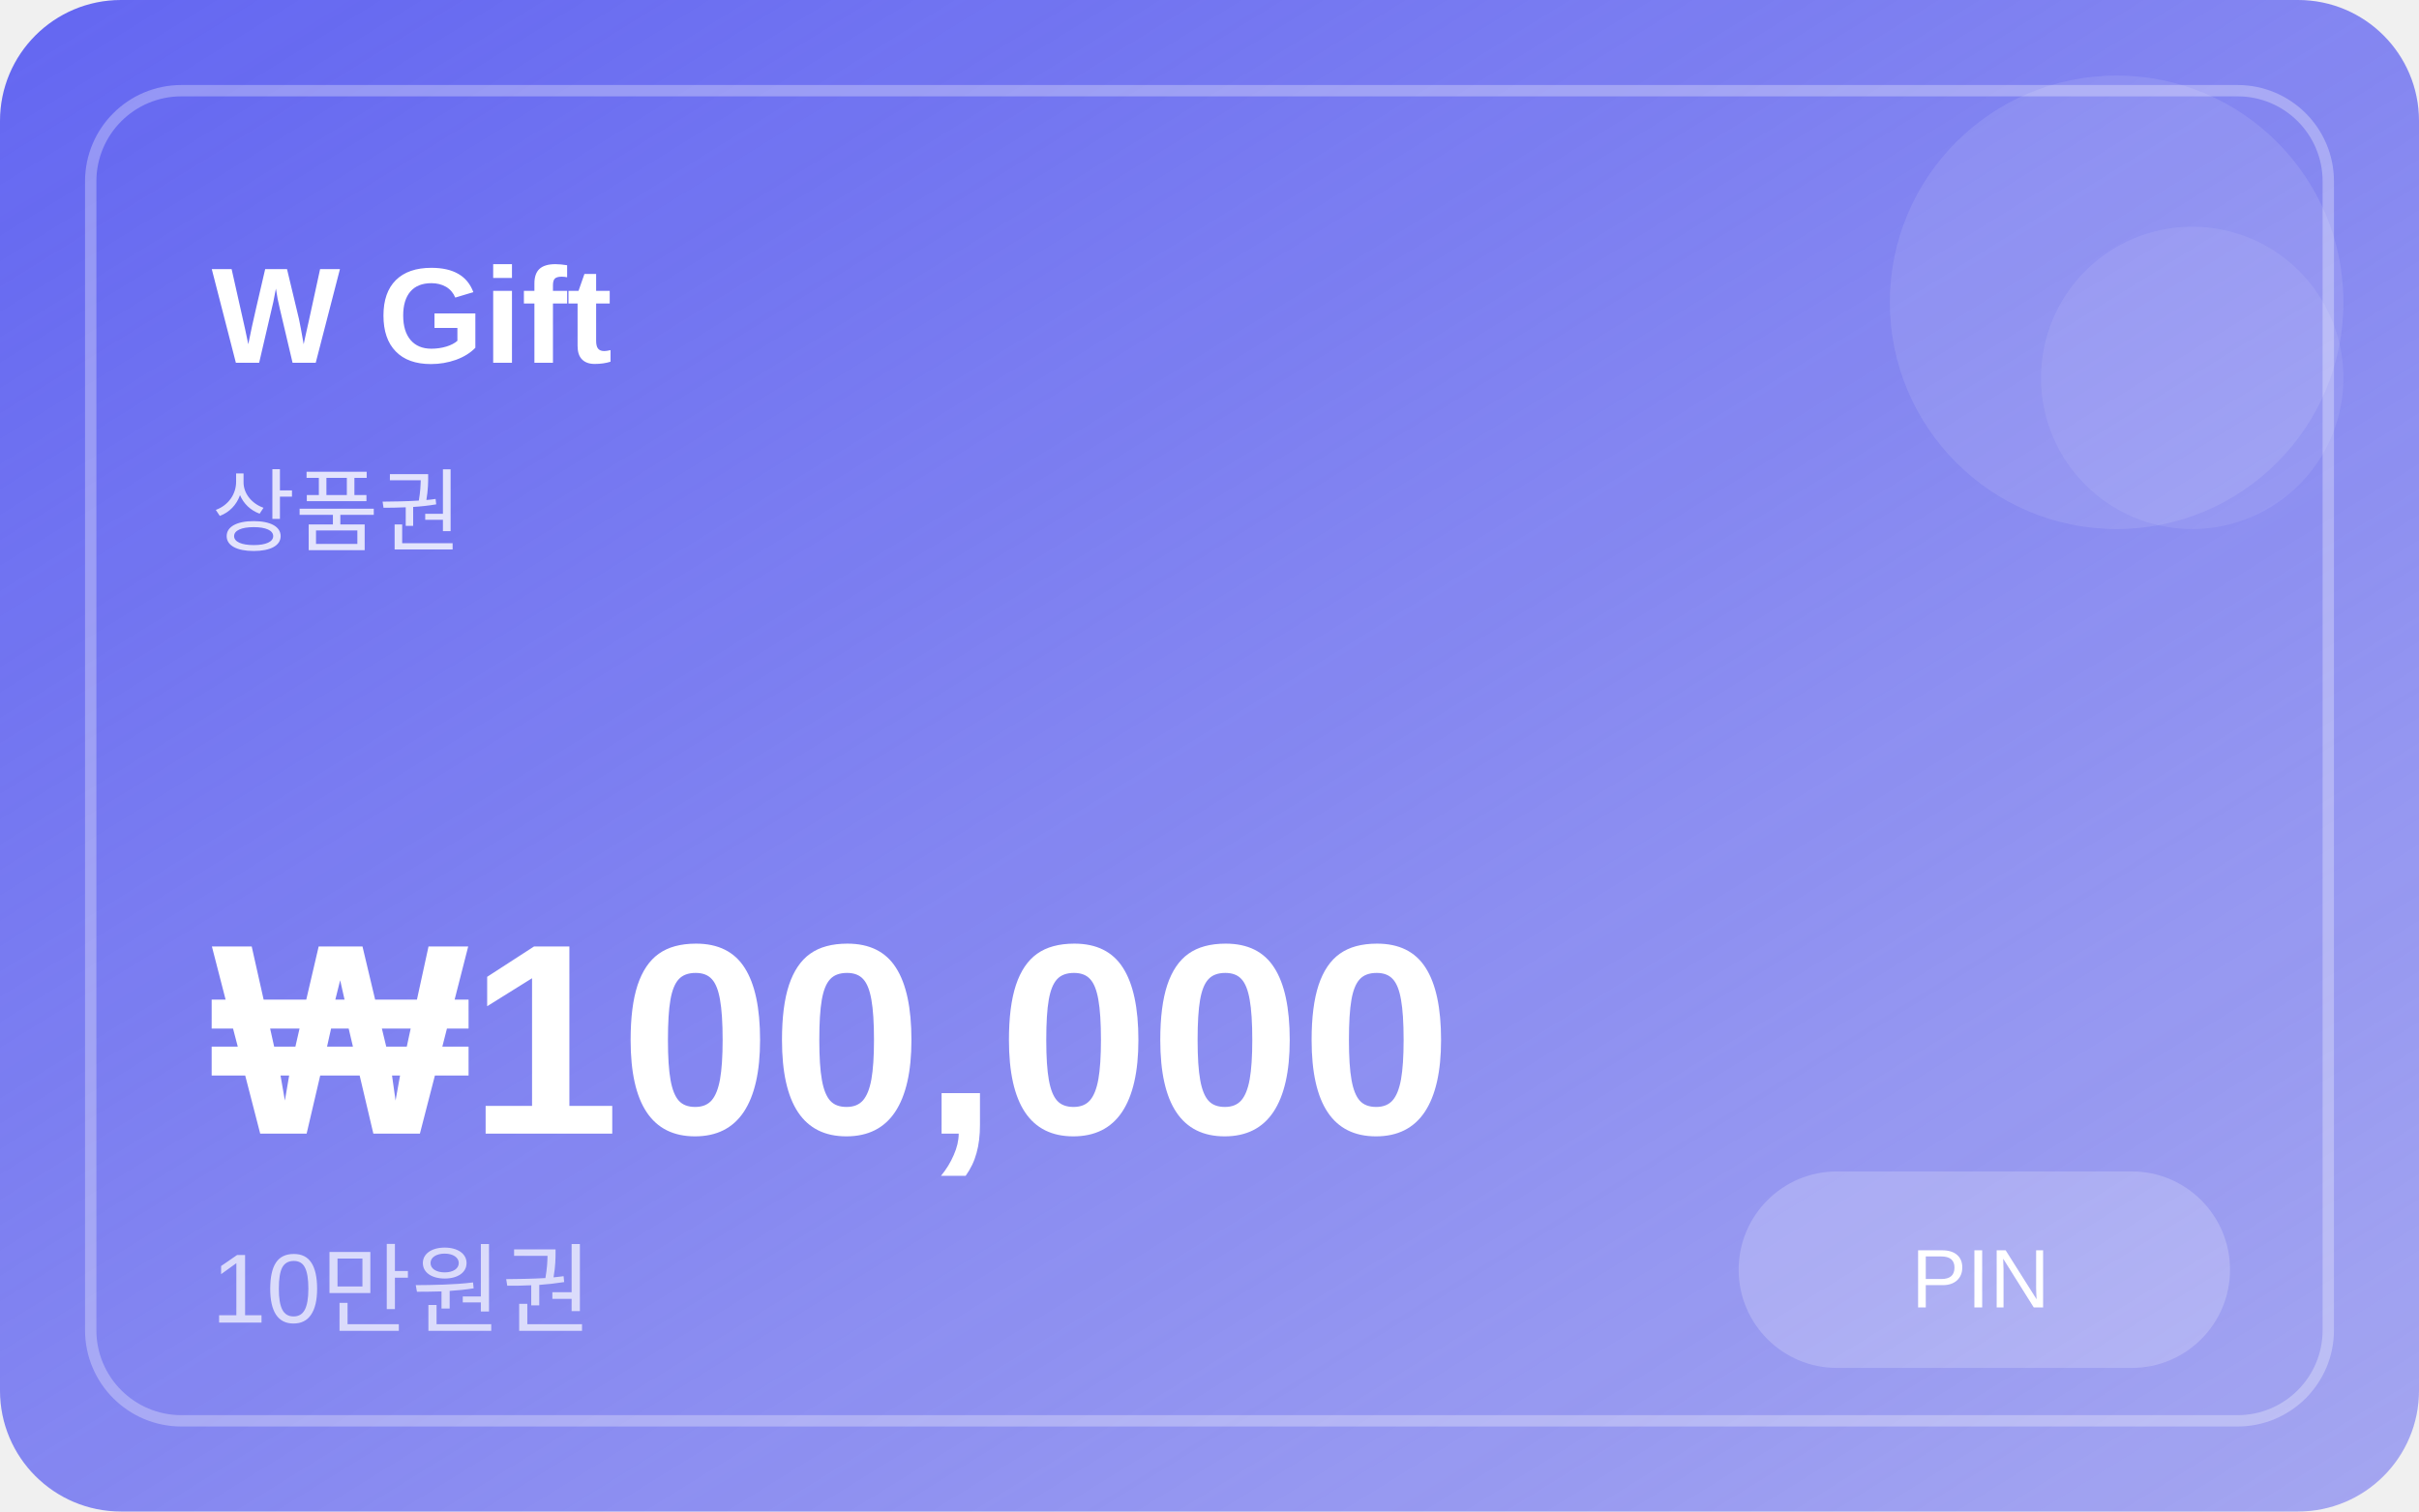
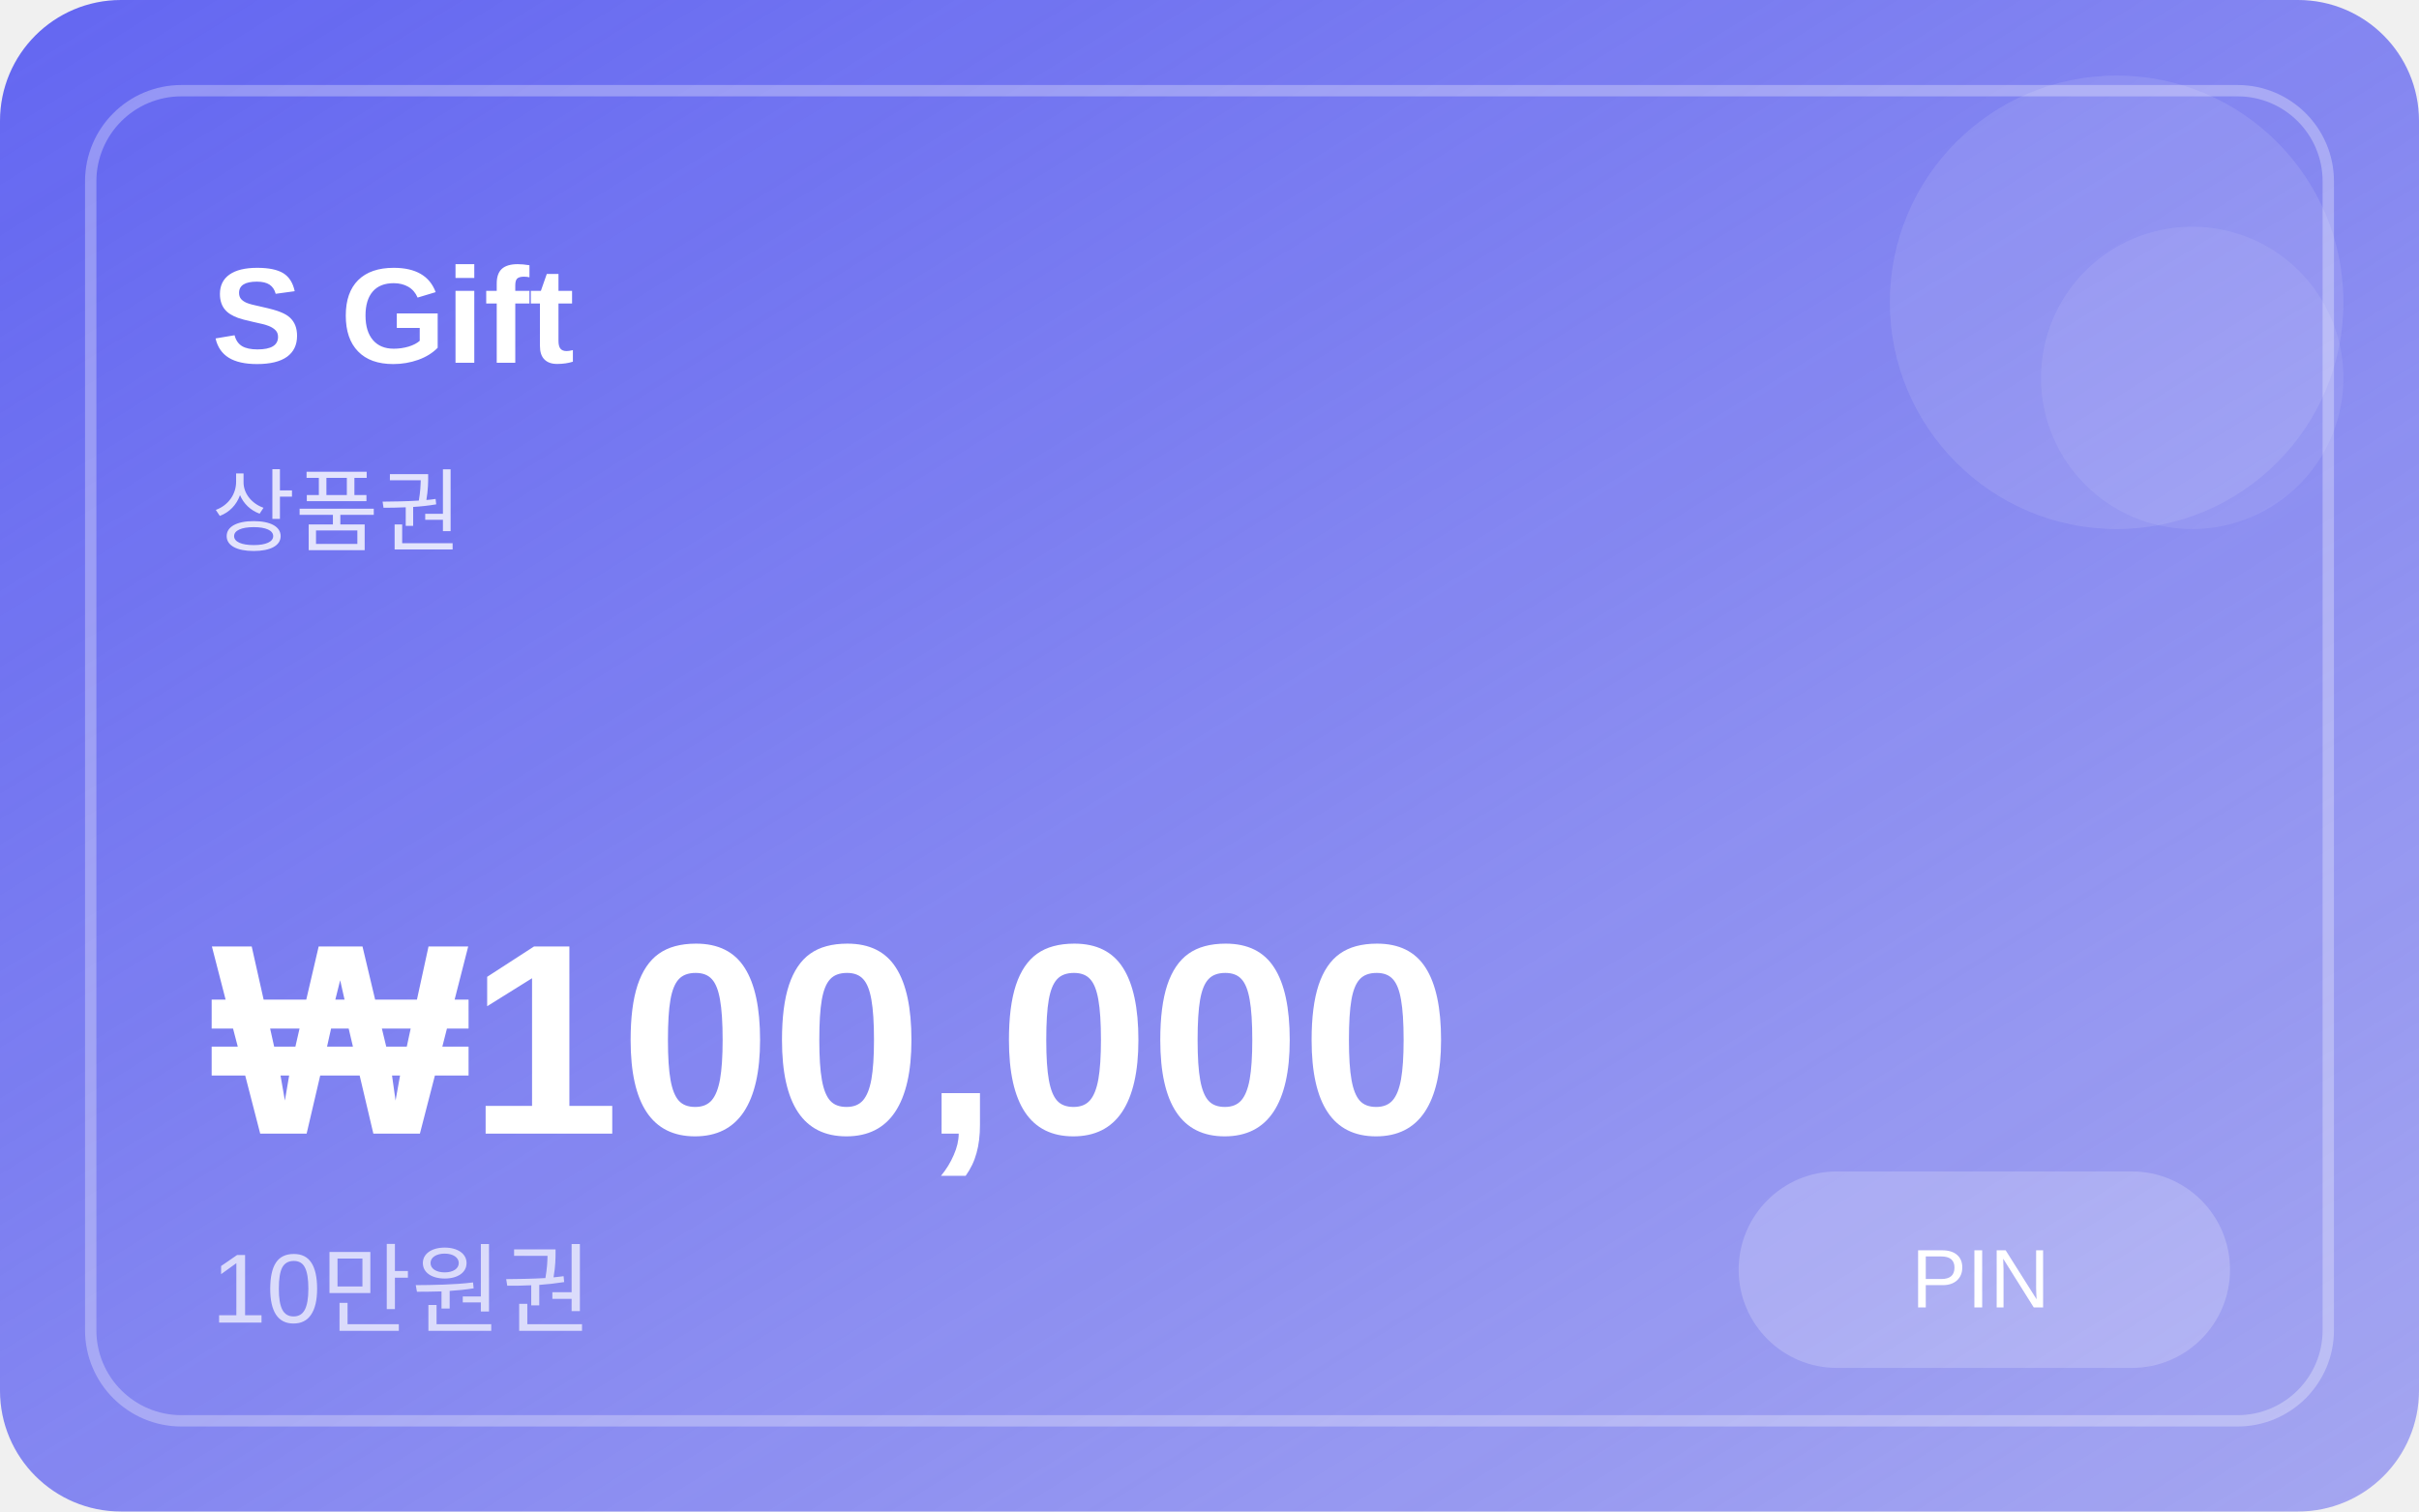
<svg xmlns="http://www.w3.org/2000/svg" viewBox="0 0 320 200" width="320" height="200">
  <defs>
    <linearGradient id="g" x1="0" y1="0" x2="1" y2="1">
      <stop offset="0%" stop-color="#6366F1" />
      <stop offset="100%" stop-color="#6366F188" />
    </linearGradient>
  </defs>
  <rect width="320" height="200" rx="16" fill="url(#g)" />
  <rect x="12" y="12" width="296" height="176" rx="12" fill="none" stroke="white" stroke-width="1.5" opacity="0.3" />
  <circle cx="280" cy="40" r="30" fill="white" opacity="0.1" />
  <circle cx="290" cy="50" r="20" fill="white" opacity="0.08" />
-   <text x="28" y="48" font-family="Arial,sans-serif" font-size="18" font-weight="bold" fill="white">W Gift</text>
+   <text x="28" y="48" font-family="Arial,sans-serif" font-size="18" font-weight="bold" fill="white">S Gift</text>
  <text x="28" y="72" font-family="Arial,sans-serif" font-size="12" fill="white" opacity="0.8">상품권</text>
  <text x="28" y="150" font-family="Arial,sans-serif" font-size="36" font-weight="bold" fill="white">₩100,000</text>
  <text x="28" y="175" font-family="Arial,sans-serif" font-size="13" fill="white" opacity="0.7">10만원권</text>
  <rect x="230" y="155" width="65" height="26" rx="13" fill="white" opacity="0.2" />
  <text x="262" y="173" text-anchor="middle" font-family="Arial,sans-serif" font-size="11" fill="white">PIN</text>
</svg>
